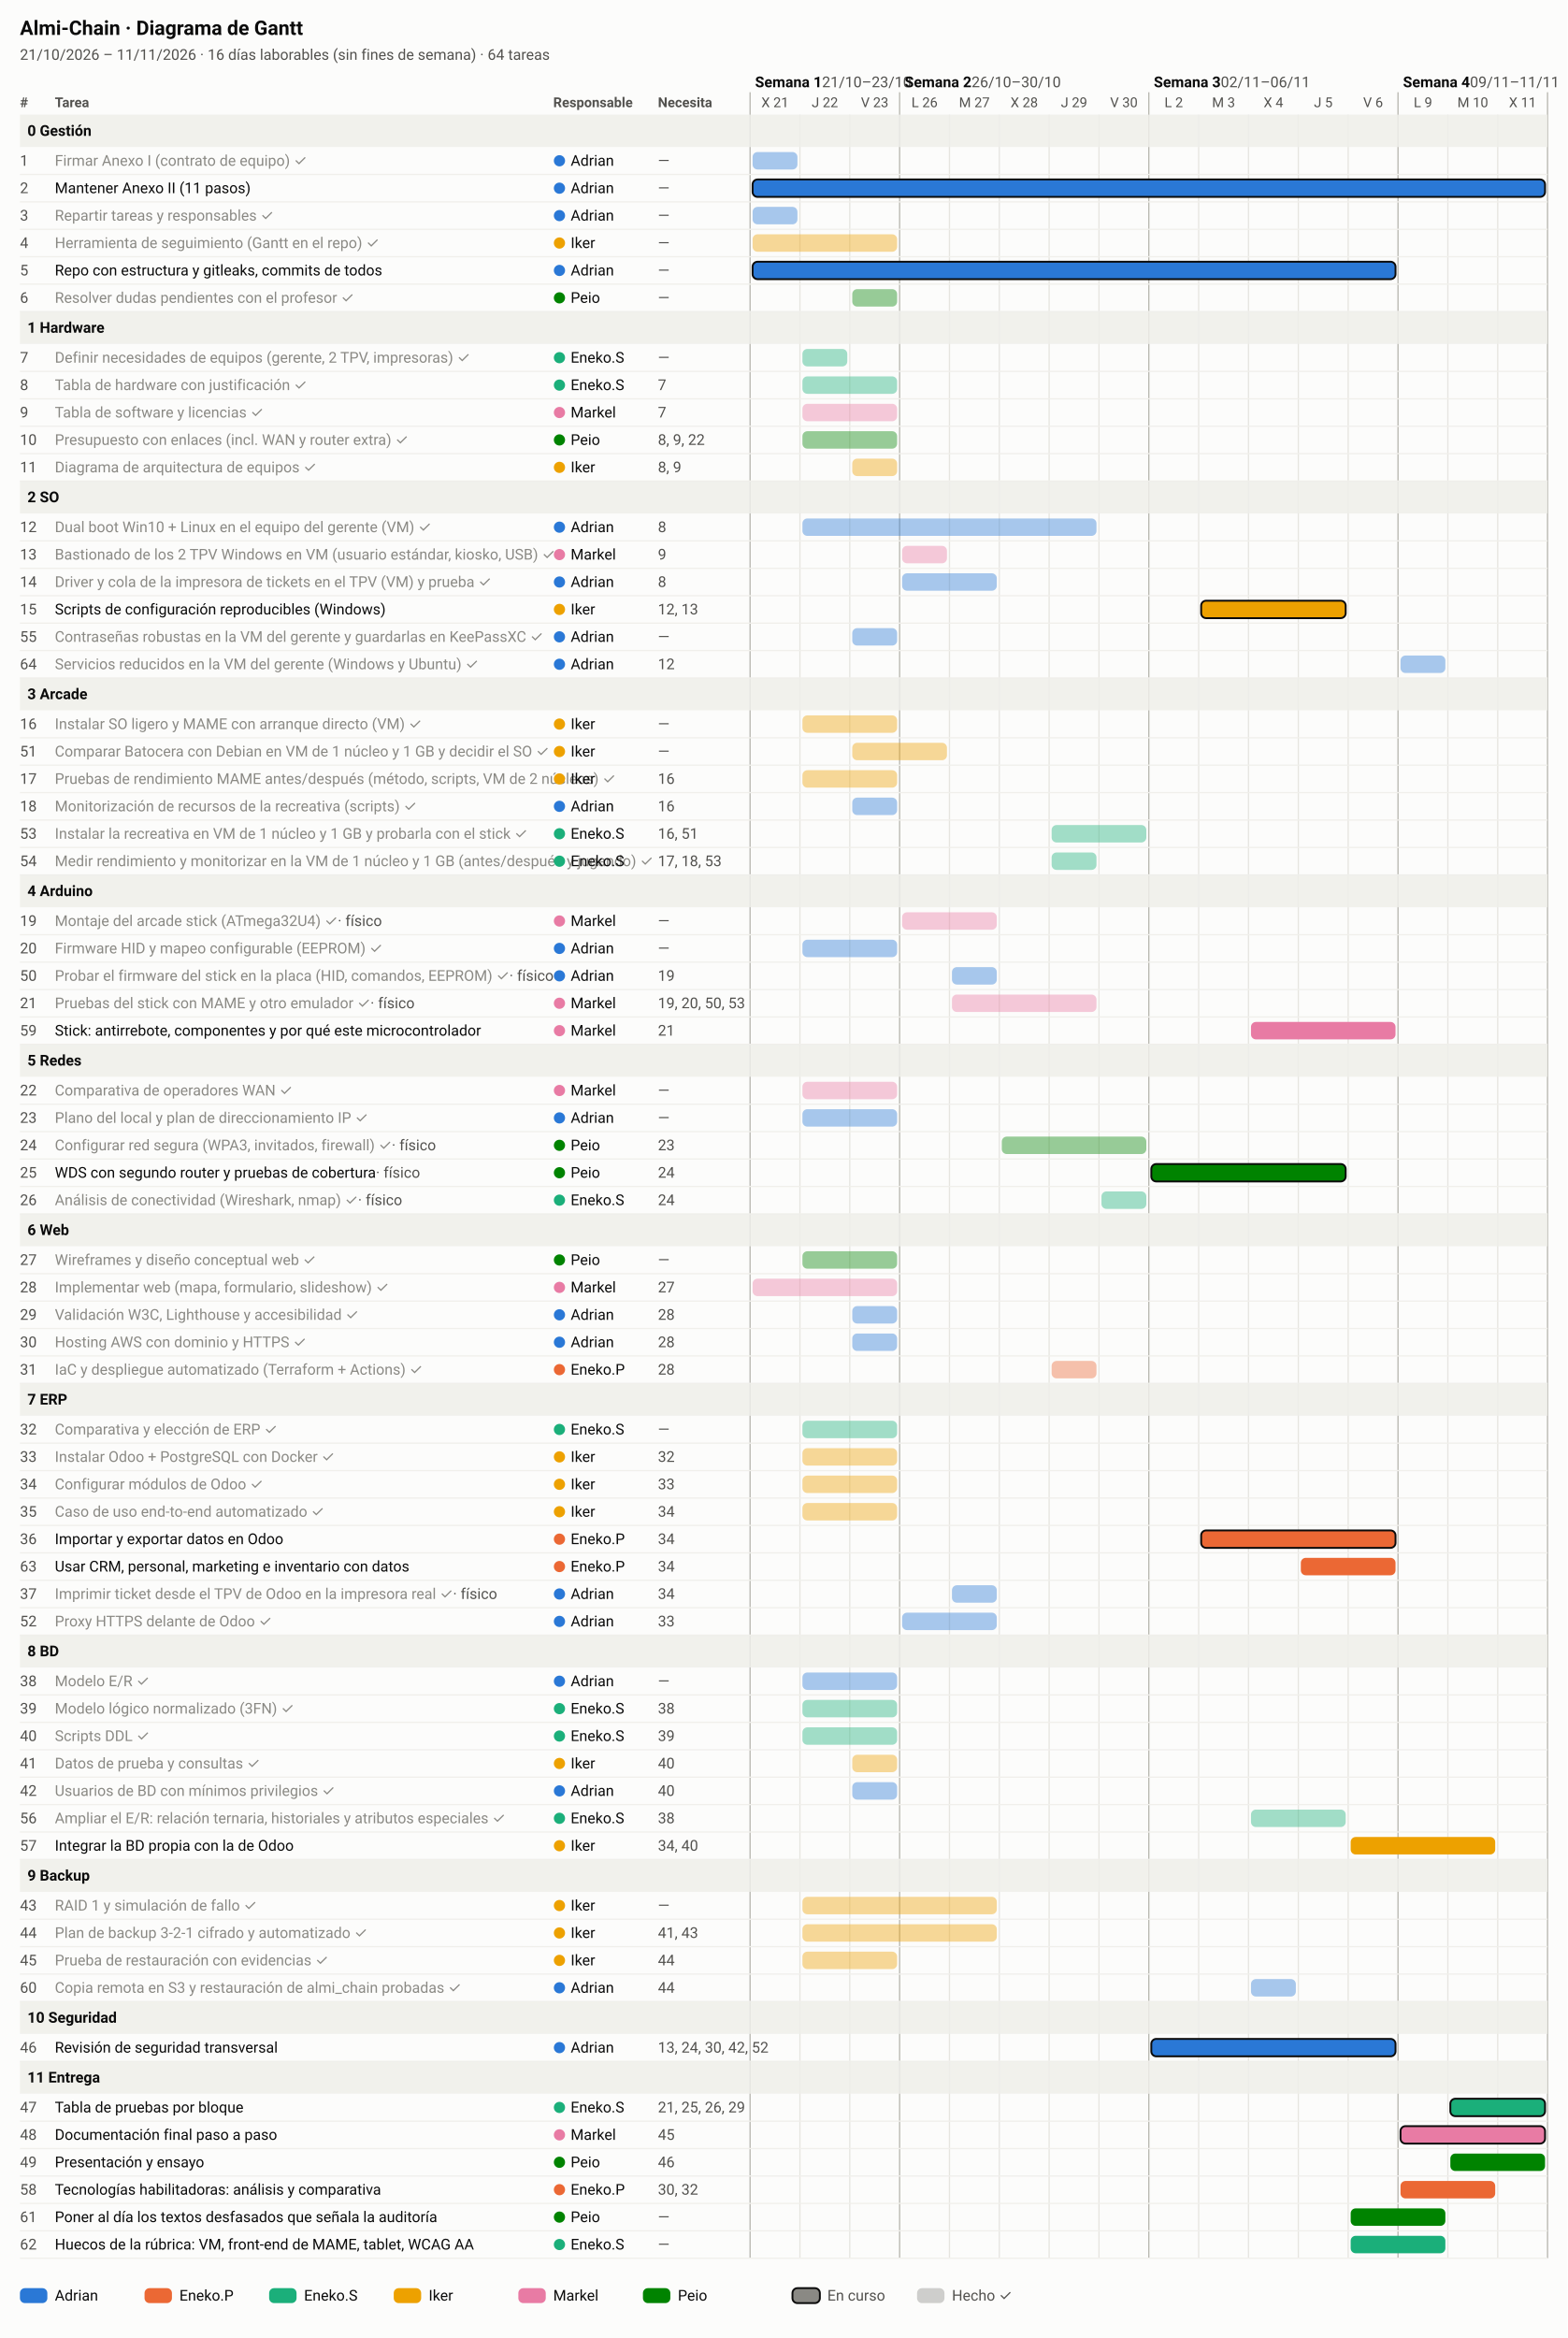
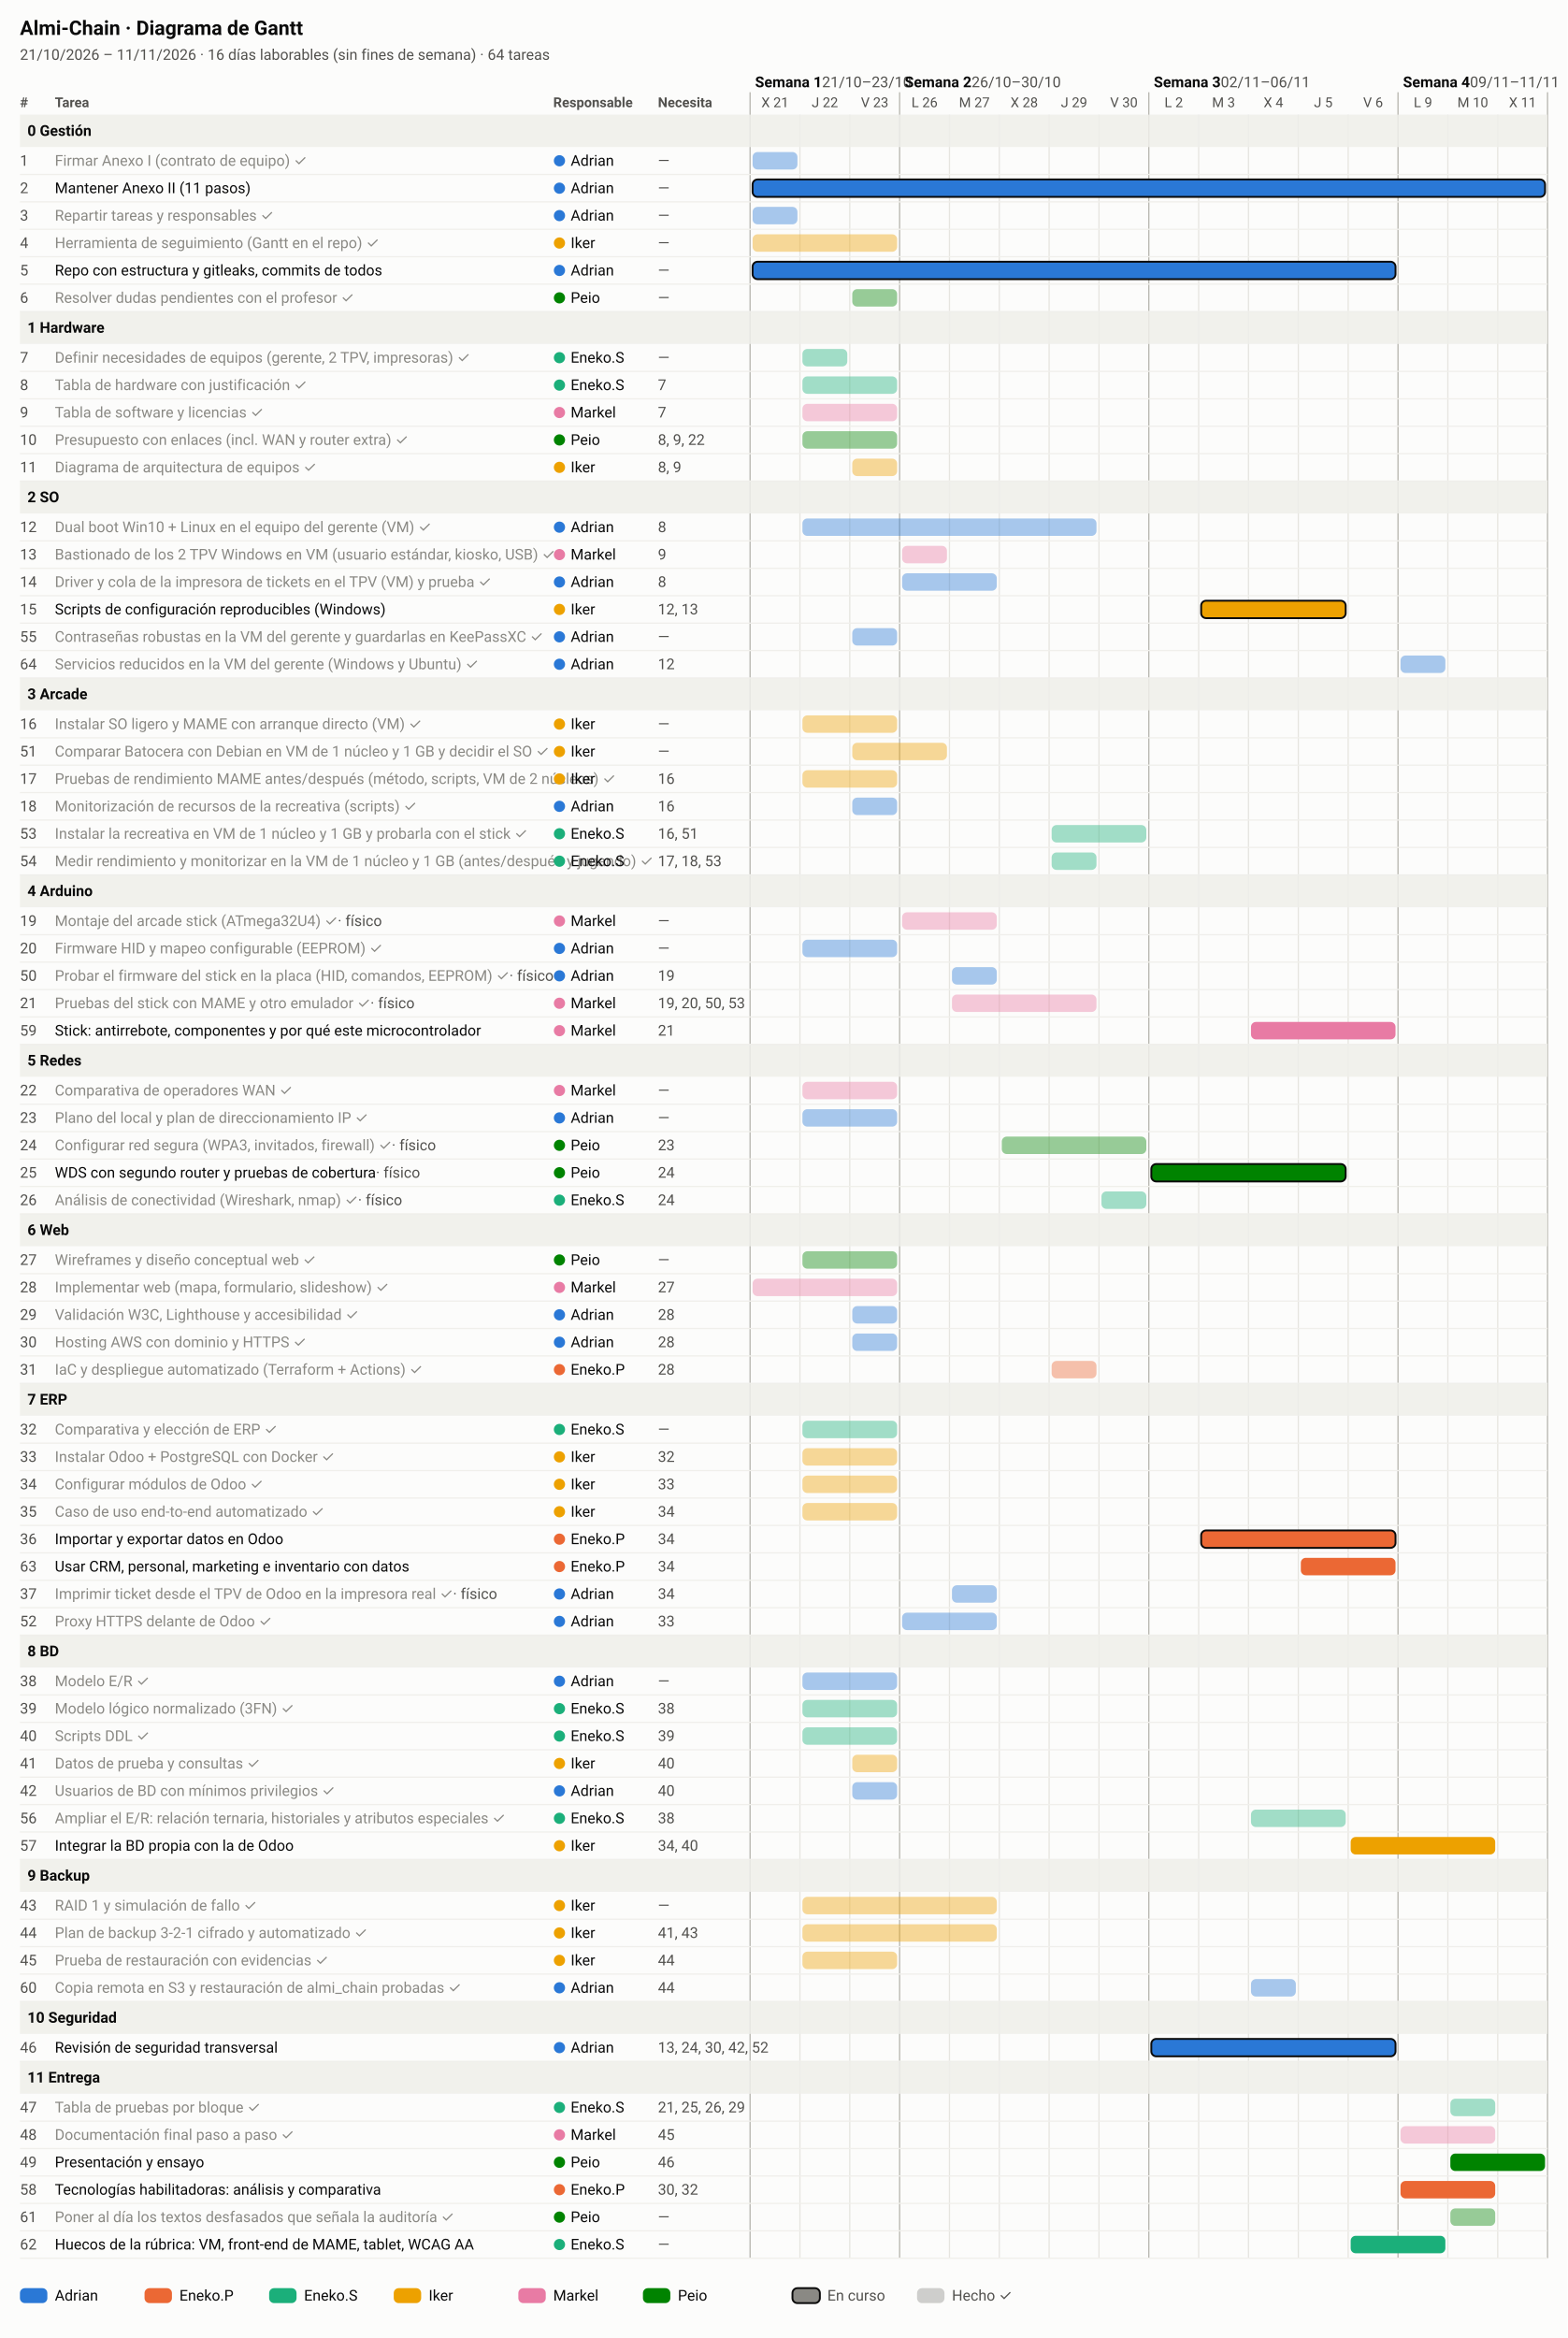
<svg xmlns="http://www.w3.org/2000/svg" width="1258" height="1876" viewBox="0 0 1258 1876" font-family="system-ui, -apple-system, Segoe UI, Roboto, sans-serif" font-size="12">
  <style>.t{fill:#0b0b0b}.s{fill:#52514e}.m{fill:#8a8984}.b{font-weight:600}</style>
  <rect width="1258" height="1876" fill="#fcfcfb" />
  <text x="16" y="28" class="t b" font-size="16">Almi-Chain · Diagrama de Gantt</text>
  <text x="16" y="48" class="s">21/10/2026 – 11/11/2026 · 16 días laborables (sin fines de semana) · 64 tareas</text>
  <text x="606" y="70" class="t b">Semana 1<tspan class="s" font-weight="400"> 21/10–23/10</tspan>
  </text>
  <text x="726" y="70" class="t b">Semana 2<tspan class="s" font-weight="400"> 26/10–30/10</tspan>
  </text>
  <text x="926" y="70" class="t b">Semana 3<tspan class="s" font-weight="400"> 02/11–06/11</tspan>
  </text>
  <text x="1126" y="70" class="t b">Semana 4<tspan class="s" font-weight="400"> 09/11–11/11</tspan>
  </text>
  <text x="622.0" y="86" text-anchor="middle" class="s" font-size="11">X 21</text>
  <text x="662.0" y="86" text-anchor="middle" class="s" font-size="11">J 22</text>
  <text x="702.0" y="86" text-anchor="middle" class="s" font-size="11">V 23</text>
  <text x="742.0" y="86" text-anchor="middle" class="s" font-size="11">L 26</text>
  <text x="782.0" y="86" text-anchor="middle" class="s" font-size="11">M 27</text>
  <text x="822.0" y="86" text-anchor="middle" class="s" font-size="11">X 28</text>
  <text x="862.0" y="86" text-anchor="middle" class="s" font-size="11">J 29</text>
  <text x="902.0" y="86" text-anchor="middle" class="s" font-size="11">V 30</text>
  <text x="942.0" y="86" text-anchor="middle" class="s" font-size="11">L 2</text>
  <text x="982.0" y="86" text-anchor="middle" class="s" font-size="11">M 3</text>
  <text x="1022.0" y="86" text-anchor="middle" class="s" font-size="11">X 4</text>
  <text x="1062.0" y="86" text-anchor="middle" class="s" font-size="11">J 5</text>
  <text x="1102.0" y="86" text-anchor="middle" class="s" font-size="11">V 6</text>
  <text x="1142.0" y="86" text-anchor="middle" class="s" font-size="11">L 9</text>
  <text x="1182.0" y="86" text-anchor="middle" class="s" font-size="11">M 10</text>
  <text x="1222.0" y="86" text-anchor="middle" class="s" font-size="11">X 11</text>
  <text x="16" y="86" class="s b" font-size="11">#</text>
  <text x="44" y="86" class="s b" font-size="11">Tarea</text>
  <text x="444" y="86" class="s b" font-size="11">Responsable</text>
  <text x="528" y="86" class="s b" font-size="11">Necesita</text>
  <line x1="602" y1="74" x2="602" y2="1812" stroke="#b8b7b0" stroke-width="1" />
  <line x1="642" y1="92" x2="642" y2="1812" stroke="#e6e5e0" stroke-width="1" />
  <line x1="682" y1="92" x2="682" y2="1812" stroke="#e6e5e0" stroke-width="1" />
  <line x1="722" y1="74" x2="722" y2="1812" stroke="#b8b7b0" stroke-width="1" />
  <line x1="762" y1="92" x2="762" y2="1812" stroke="#e6e5e0" stroke-width="1" />
  <line x1="802" y1="92" x2="802" y2="1812" stroke="#e6e5e0" stroke-width="1" />
  <line x1="842" y1="92" x2="842" y2="1812" stroke="#e6e5e0" stroke-width="1" />
  <line x1="882" y1="92" x2="882" y2="1812" stroke="#e6e5e0" stroke-width="1" />
  <line x1="922" y1="74" x2="922" y2="1812" stroke="#b8b7b0" stroke-width="1" />
  <line x1="962" y1="92" x2="962" y2="1812" stroke="#e6e5e0" stroke-width="1" />
  <line x1="1002" y1="92" x2="1002" y2="1812" stroke="#e6e5e0" stroke-width="1" />
  <line x1="1042" y1="92" x2="1042" y2="1812" stroke="#e6e5e0" stroke-width="1" />
  <line x1="1082" y1="92" x2="1082" y2="1812" stroke="#e6e5e0" stroke-width="1" />
  <line x1="1122" y1="74" x2="1122" y2="1812" stroke="#b8b7b0" stroke-width="1" />
  <line x1="1162" y1="92" x2="1162" y2="1812" stroke="#e6e5e0" stroke-width="1" />
  <line x1="1202" y1="92" x2="1202" y2="1812" stroke="#e6e5e0" stroke-width="1" />
  <line x1="1242" y1="74" x2="1242" y2="1812" stroke="#b8b7b0" stroke-width="1" />
  <rect x="16" y="92" width="1226" height="26" fill="#efeeea" fill-opacity="0.85" />
  <text x="22" y="109" class="t b">0 Gestión</text>
  <line x1="16" y1="140" x2="1242" y2="140" stroke="#f0efeb" />
  <text x="16" y="133.0" class="s">1</text>
  <text x="44" y="133.0" class="m">Firmar Anexo I (contrato de equipo) ✓</text>
  <circle cx="449" cy="129.0" r="4.5" fill="#2a78d6" />
  <text x="458" y="133.0" class="t">Adrian</text>
  <text x="528" y="133.0" class="s">—</text>
  <rect x="604" y="122" width="36" height="14" rx="4" fill="#2a78d6" fill-opacity="0.4" />
  <line x1="16" y1="162" x2="1242" y2="162" stroke="#f0efeb" />
  <text x="16" y="155.0" class="s">2</text>
  <text x="44" y="155.0" class="t">Mantener Anexo II (11 pasos)</text>
  <circle cx="449" cy="151.0" r="4.5" fill="#2a78d6" />
  <text x="458" y="155.0" class="t">Adrian</text>
  <text x="528" y="155.0" class="s">—</text>
  <rect x="604" y="144" width="636" height="14" rx="4" fill="#2a78d6" stroke="#0b0b0b" stroke-width="1.5" />
  <line x1="16" y1="184" x2="1242" y2="184" stroke="#f0efeb" />
  <text x="16" y="177.0" class="s">3</text>
  <text x="44" y="177.0" class="m">Repartir tareas y responsables ✓</text>
  <circle cx="449" cy="173.0" r="4.5" fill="#2a78d6" />
  <text x="458" y="177.0" class="t">Adrian</text>
  <text x="528" y="177.0" class="s">—</text>
  <rect x="604" y="166" width="36" height="14" rx="4" fill="#2a78d6" fill-opacity="0.4" />
  <line x1="16" y1="206" x2="1242" y2="206" stroke="#f0efeb" />
  <text x="16" y="199.0" class="s">4</text>
  <text x="44" y="199.0" class="m">Herramienta de seguimiento (Gantt en el repo) ✓</text>
  <circle cx="449" cy="195.0" r="4.5" fill="#eda100" />
  <text x="458" y="199.0" class="t">Iker</text>
  <text x="528" y="199.0" class="s">—</text>
  <rect x="604" y="188" width="116" height="14" rx="4" fill="#eda100" fill-opacity="0.4" />
  <line x1="16" y1="228" x2="1242" y2="228" stroke="#f0efeb" />
  <text x="16" y="221.0" class="s">5</text>
  <text x="44" y="221.0" class="t">Repo con estructura y gitleaks, commits de todos</text>
  <circle cx="449" cy="217.0" r="4.5" fill="#2a78d6" />
  <text x="458" y="221.0" class="t">Adrian</text>
  <text x="528" y="221.0" class="s">—</text>
  <rect x="604" y="210" width="516" height="14" rx="4" fill="#2a78d6" stroke="#0b0b0b" stroke-width="1.5" />
  <line x1="16" y1="250" x2="1242" y2="250" stroke="#f0efeb" />
  <text x="16" y="243.0" class="s">6</text>
  <text x="44" y="243.0" class="m">Resolver dudas pendientes con el profesor ✓</text>
  <circle cx="449" cy="239.0" r="4.5" fill="#008300" />
  <text x="458" y="243.0" class="t">Peio</text>
  <text x="528" y="243.0" class="s">—</text>
  <rect x="684" y="232" width="36" height="14" rx="4" fill="#008300" fill-opacity="0.4" />
  <rect x="16" y="250" width="1226" height="26" fill="#efeeea" fill-opacity="0.85" />
  <text x="22" y="267" class="t b">1 Hardware</text>
  <line x1="16" y1="298" x2="1242" y2="298" stroke="#f0efeb" />
  <text x="16" y="291.0" class="s">7</text>
  <text x="44" y="291.0" class="m">Definir necesidades de equipos (gerente, 2 TPV, impresoras) ✓</text>
  <circle cx="449" cy="287.0" r="4.5" fill="#1baf7a" />
  <text x="458" y="291.0" class="t">Eneko.S</text>
  <text x="528" y="291.0" class="s">—</text>
  <rect x="644" y="280" width="36" height="14" rx="4" fill="#1baf7a" fill-opacity="0.4" />
  <line x1="16" y1="320" x2="1242" y2="320" stroke="#f0efeb" />
  <text x="16" y="313.0" class="s">8</text>
  <text x="44" y="313.0" class="m">Tabla de hardware con justificación ✓</text>
  <circle cx="449" cy="309.0" r="4.5" fill="#1baf7a" />
  <text x="458" y="313.0" class="t">Eneko.S</text>
  <text x="528" y="313.0" class="s">7</text>
  <rect x="644" y="302" width="76" height="14" rx="4" fill="#1baf7a" fill-opacity="0.4" />
  <line x1="16" y1="342" x2="1242" y2="342" stroke="#f0efeb" />
  <text x="16" y="335.0" class="s">9</text>
  <text x="44" y="335.0" class="m">Tabla de software y licencias ✓</text>
  <circle cx="449" cy="331.0" r="4.5" fill="#e87ba4" />
  <text x="458" y="335.0" class="t">Markel</text>
  <text x="528" y="335.0" class="s">7</text>
  <rect x="644" y="324" width="76" height="14" rx="4" fill="#e87ba4" fill-opacity="0.4" />
  <line x1="16" y1="364" x2="1242" y2="364" stroke="#f0efeb" />
  <text x="16" y="357.0" class="s">10</text>
  <text x="44" y="357.0" class="m">Presupuesto con enlaces (incl. WAN y router extra) ✓</text>
  <circle cx="449" cy="353.0" r="4.5" fill="#008300" />
  <text x="458" y="357.0" class="t">Peio</text>
  <text x="528" y="357.0" class="s">8, 9, 22</text>
  <rect x="644" y="346" width="76" height="14" rx="4" fill="#008300" fill-opacity="0.4" />
  <line x1="16" y1="386" x2="1242" y2="386" stroke="#f0efeb" />
  <text x="16" y="379.0" class="s">11</text>
  <text x="44" y="379.0" class="m">Diagrama de arquitectura de equipos ✓</text>
  <circle cx="449" cy="375.0" r="4.5" fill="#eda100" />
  <text x="458" y="379.0" class="t">Iker</text>
  <text x="528" y="379.0" class="s">8, 9</text>
  <rect x="684" y="368" width="36" height="14" rx="4" fill="#eda100" fill-opacity="0.4" />
  <rect x="16" y="386" width="1226" height="26" fill="#efeeea" fill-opacity="0.85" />
  <text x="22" y="403" class="t b">2 SO</text>
  <line x1="16" y1="434" x2="1242" y2="434" stroke="#f0efeb" />
  <text x="16" y="427.0" class="s">12</text>
  <text x="44" y="427.0" class="m">Dual boot Win10 + Linux en el equipo del gerente (VM) ✓</text>
  <circle cx="449" cy="423.0" r="4.5" fill="#2a78d6" />
  <text x="458" y="427.0" class="t">Adrian</text>
  <text x="528" y="427.0" class="s">8</text>
  <rect x="644" y="416" width="236" height="14" rx="4" fill="#2a78d6" fill-opacity="0.4" />
  <line x1="16" y1="456" x2="1242" y2="456" stroke="#f0efeb" />
  <text x="16" y="449.0" class="s">13</text>
  <text x="44" y="449.0" class="m">Bastionado de los 2 TPV Windows en VM (usuario estándar, kiosko, USB) ✓</text>
  <circle cx="449" cy="445.0" r="4.5" fill="#e87ba4" />
  <text x="458" y="449.0" class="t">Markel</text>
  <text x="528" y="449.0" class="s">9</text>
  <rect x="724" y="438" width="36" height="14" rx="4" fill="#e87ba4" fill-opacity="0.4" />
  <line x1="16" y1="478" x2="1242" y2="478" stroke="#f0efeb" />
  <text x="16" y="471.0" class="s">14</text>
  <text x="44" y="471.0" class="m">Driver y cola de la impresora de tickets en el TPV (VM) y prueba ✓</text>
  <circle cx="449" cy="467.0" r="4.5" fill="#2a78d6" />
  <text x="458" y="471.0" class="t">Adrian</text>
  <text x="528" y="471.0" class="s">8</text>
  <rect x="724" y="460" width="76" height="14" rx="4" fill="#2a78d6" fill-opacity="0.4" />
  <line x1="16" y1="500" x2="1242" y2="500" stroke="#f0efeb" />
  <text x="16" y="493.0" class="s">15</text>
  <text x="44" y="493.0" class="t">Scripts de configuración reproducibles (Windows)</text>
  <circle cx="449" cy="489.0" r="4.5" fill="#eda100" />
  <text x="458" y="493.0" class="t">Iker</text>
  <text x="528" y="493.0" class="s">12, 13</text>
  <rect x="964" y="482" width="116" height="14" rx="4" fill="#eda100" stroke="#0b0b0b" stroke-width="1.5" />
  <line x1="16" y1="522" x2="1242" y2="522" stroke="#f0efeb" />
  <text x="16" y="515.0" class="s">55</text>
  <text x="44" y="515.0" class="m">Contraseñas robustas en la VM del gerente y guardarlas en KeePassXC ✓</text>
  <circle cx="449" cy="511.0" r="4.5" fill="#2a78d6" />
  <text x="458" y="515.0" class="t">Adrian</text>
  <text x="528" y="515.0" class="s">—</text>
  <rect x="684" y="504" width="36" height="14" rx="4" fill="#2a78d6" fill-opacity="0.4" />
  <line x1="16" y1="544" x2="1242" y2="544" stroke="#f0efeb" />
  <text x="16" y="537.0" class="s">64</text>
  <text x="44" y="537.0" class="m">Servicios reducidos en la VM del gerente (Windows y Ubuntu) ✓</text>
  <circle cx="449" cy="533.0" r="4.5" fill="#2a78d6" />
  <text x="458" y="537.0" class="t">Adrian</text>
  <text x="528" y="537.0" class="s">12</text>
  <rect x="1124" y="526" width="36" height="14" rx="4" fill="#2a78d6" fill-opacity="0.4" />
  <rect x="16" y="544" width="1226" height="26" fill="#efeeea" fill-opacity="0.85" />
  <text x="22" y="561" class="t b">3 Arcade</text>
  <line x1="16" y1="592" x2="1242" y2="592" stroke="#f0efeb" />
  <text x="16" y="585.0" class="s">16</text>
  <text x="44" y="585.0" class="m">Instalar SO ligero y MAME con arranque directo (VM) ✓</text>
  <circle cx="449" cy="581.0" r="4.5" fill="#eda100" />
  <text x="458" y="585.0" class="t">Iker</text>
  <text x="528" y="585.0" class="s">—</text>
  <rect x="644" y="574" width="76" height="14" rx="4" fill="#eda100" fill-opacity="0.4" />
  <line x1="16" y1="614" x2="1242" y2="614" stroke="#f0efeb" />
  <text x="16" y="607.0" class="s">51</text>
  <text x="44" y="607.0" class="m">Comparar Batocera con Debian en VM de 1 núcleo y 1 GB y decidir el SO ✓</text>
  <circle cx="449" cy="603.0" r="4.5" fill="#eda100" />
  <text x="458" y="607.0" class="t">Iker</text>
  <text x="528" y="607.0" class="s">—</text>
  <rect x="684" y="596" width="76" height="14" rx="4" fill="#eda100" fill-opacity="0.4" />
  <line x1="16" y1="636" x2="1242" y2="636" stroke="#f0efeb" />
  <text x="16" y="629.0" class="s">17</text>
  <text x="44" y="629.0" class="m">Pruebas de rendimiento MAME antes/después (método, scripts, VM de 2 núcleos) ✓</text>
  <circle cx="449" cy="625.0" r="4.5" fill="#eda100" />
  <text x="458" y="629.0" class="t">Iker</text>
  <text x="528" y="629.0" class="s">16</text>
  <rect x="644" y="618" width="76" height="14" rx="4" fill="#eda100" fill-opacity="0.4" />
  <line x1="16" y1="658" x2="1242" y2="658" stroke="#f0efeb" />
  <text x="16" y="651.0" class="s">18</text>
  <text x="44" y="651.0" class="m">Monitorización de recursos de la recreativa (scripts) ✓</text>
  <circle cx="449" cy="647.0" r="4.5" fill="#2a78d6" />
  <text x="458" y="651.0" class="t">Adrian</text>
  <text x="528" y="651.0" class="s">16</text>
  <rect x="684" y="640" width="36" height="14" rx="4" fill="#2a78d6" fill-opacity="0.4" />
  <line x1="16" y1="680" x2="1242" y2="680" stroke="#f0efeb" />
  <text x="16" y="673.0" class="s">53</text>
  <text x="44" y="673.0" class="m">Instalar la recreativa en VM de 1 núcleo y 1 GB y probarla con el stick ✓</text>
  <circle cx="449" cy="669.0" r="4.5" fill="#1baf7a" />
  <text x="458" y="673.0" class="t">Eneko.S</text>
  <text x="528" y="673.0" class="s">16, 51</text>
  <rect x="844" y="662" width="76" height="14" rx="4" fill="#1baf7a" fill-opacity="0.4" />
  <line x1="16" y1="702" x2="1242" y2="702" stroke="#f0efeb" />
  <text x="16" y="695.0" class="s">54</text>
  <text x="44" y="695.0" class="m">Medir rendimiento y monitorizar en la VM de 1 núcleo y 1 GB (antes/después y jugando) ✓</text>
  <circle cx="449" cy="691.0" r="4.5" fill="#1baf7a" />
  <text x="458" y="695.0" class="t">Eneko.S</text>
  <text x="528" y="695.0" class="s">17, 18, 53</text>
  <rect x="844" y="684" width="36" height="14" rx="4" fill="#1baf7a" fill-opacity="0.4" />
  <rect x="16" y="702" width="1226" height="26" fill="#efeeea" fill-opacity="0.85" />
  <text x="22" y="719" class="t b">4 Arduino</text>
  <line x1="16" y1="750" x2="1242" y2="750" stroke="#f0efeb" />
  <text x="16" y="743.0" class="s">19</text>
  <text x="44" y="743.0" class="m">Montaje del arcade stick (ATmega32U4) ✓<tspan class="s"> · físico</tspan>
  </text>
  <circle cx="449" cy="739.0" r="4.5" fill="#e87ba4" />
  <text x="458" y="743.0" class="t">Markel</text>
  <text x="528" y="743.0" class="s">—</text>
  <rect x="724" y="732" width="76" height="14" rx="4" fill="#e87ba4" fill-opacity="0.4" />
  <line x1="16" y1="772" x2="1242" y2="772" stroke="#f0efeb" />
  <text x="16" y="765.0" class="s">20</text>
  <text x="44" y="765.0" class="m">Firmware HID y mapeo configurable (EEPROM) ✓</text>
  <circle cx="449" cy="761.0" r="4.5" fill="#2a78d6" />
  <text x="458" y="765.0" class="t">Adrian</text>
  <text x="528" y="765.0" class="s">—</text>
  <rect x="644" y="754" width="76" height="14" rx="4" fill="#2a78d6" fill-opacity="0.4" />
  <line x1="16" y1="794" x2="1242" y2="794" stroke="#f0efeb" />
  <text x="16" y="787.0" class="s">50</text>
  <text x="44" y="787.0" class="m">Probar el firmware del stick en la placa (HID, comandos, EEPROM) ✓<tspan class="s"> · físico</tspan>
  </text>
  <circle cx="449" cy="783.0" r="4.5" fill="#2a78d6" />
  <text x="458" y="787.0" class="t">Adrian</text>
  <text x="528" y="787.0" class="s">19</text>
  <rect x="764" y="776" width="36" height="14" rx="4" fill="#2a78d6" fill-opacity="0.4" />
  <line x1="16" y1="816" x2="1242" y2="816" stroke="#f0efeb" />
  <text x="16" y="809.0" class="s">21</text>
  <text x="44" y="809.0" class="m">Pruebas del stick con MAME y otro emulador ✓<tspan class="s"> · físico</tspan>
  </text>
  <circle cx="449" cy="805.0" r="4.5" fill="#e87ba4" />
  <text x="458" y="809.0" class="t">Markel</text>
  <text x="528" y="809.0" class="s">19, 20, 50, 53</text>
  <rect x="764" y="798" width="116" height="14" rx="4" fill="#e87ba4" fill-opacity="0.4" />
  <line x1="16" y1="838" x2="1242" y2="838" stroke="#f0efeb" />
  <text x="16" y="831.0" class="s">59</text>
  <text x="44" y="831.0" class="t">Stick: antirrebote, componentes y por qué este microcontrolador</text>
  <circle cx="449" cy="827.0" r="4.5" fill="#e87ba4" />
  <text x="458" y="831.0" class="t">Markel</text>
  <text x="528" y="831.0" class="s">21</text>
  <rect x="1004" y="820" width="116" height="14" rx="4" fill="#e87ba4" />
  <rect x="16" y="838" width="1226" height="26" fill="#efeeea" fill-opacity="0.85" />
  <text x="22" y="855" class="t b">5 Redes</text>
  <line x1="16" y1="886" x2="1242" y2="886" stroke="#f0efeb" />
  <text x="16" y="879.0" class="s">22</text>
  <text x="44" y="879.0" class="m">Comparativa de operadores WAN ✓</text>
  <circle cx="449" cy="875.0" r="4.5" fill="#e87ba4" />
  <text x="458" y="879.0" class="t">Markel</text>
  <text x="528" y="879.0" class="s">—</text>
  <rect x="644" y="868" width="76" height="14" rx="4" fill="#e87ba4" fill-opacity="0.4" />
  <line x1="16" y1="908" x2="1242" y2="908" stroke="#f0efeb" />
  <text x="16" y="901.0" class="s">23</text>
  <text x="44" y="901.0" class="m">Plano del local y plan de direccionamiento IP ✓</text>
  <circle cx="449" cy="897.0" r="4.5" fill="#2a78d6" />
  <text x="458" y="901.0" class="t">Adrian</text>
  <text x="528" y="901.0" class="s">—</text>
  <rect x="644" y="890" width="76" height="14" rx="4" fill="#2a78d6" fill-opacity="0.4" />
  <line x1="16" y1="930" x2="1242" y2="930" stroke="#f0efeb" />
  <text x="16" y="923.0" class="s">24</text>
  <text x="44" y="923.0" class="m">Configurar red segura (WPA3, invitados, firewall) ✓<tspan class="s"> · físico</tspan>
  </text>
  <circle cx="449" cy="919.0" r="4.5" fill="#008300" />
  <text x="458" y="923.0" class="t">Peio</text>
  <text x="528" y="923.0" class="s">23</text>
  <rect x="804" y="912" width="116" height="14" rx="4" fill="#008300" fill-opacity="0.4" />
  <line x1="16" y1="952" x2="1242" y2="952" stroke="#f0efeb" />
  <text x="16" y="945.0" class="s">25</text>
  <text x="44" y="945.0" class="t">WDS con segundo router y pruebas de cobertura<tspan class="s"> · físico</tspan>
  </text>
  <circle cx="449" cy="941.0" r="4.5" fill="#008300" />
  <text x="458" y="945.0" class="t">Peio</text>
  <text x="528" y="945.0" class="s">24</text>
  <rect x="924" y="934" width="156" height="14" rx="4" fill="#008300" stroke="#0b0b0b" stroke-width="1.5" />
  <line x1="16" y1="974" x2="1242" y2="974" stroke="#f0efeb" />
  <text x="16" y="967.0" class="s">26</text>
  <text x="44" y="967.0" class="m">Análisis de conectividad (Wireshark, nmap) ✓<tspan class="s"> · físico</tspan>
  </text>
  <circle cx="449" cy="963.0" r="4.5" fill="#1baf7a" />
  <text x="458" y="967.0" class="t">Eneko.S</text>
  <text x="528" y="967.0" class="s">24</text>
  <rect x="884" y="956" width="36" height="14" rx="4" fill="#1baf7a" fill-opacity="0.4" />
  <rect x="16" y="974" width="1226" height="26" fill="#efeeea" fill-opacity="0.85" />
  <text x="22" y="991" class="t b">6 Web</text>
  <line x1="16" y1="1022" x2="1242" y2="1022" stroke="#f0efeb" />
  <text x="16" y="1015.0" class="s">27</text>
  <text x="44" y="1015.0" class="m">Wireframes y diseño conceptual web ✓</text>
  <circle cx="449" cy="1011.0" r="4.5" fill="#008300" />
  <text x="458" y="1015.0" class="t">Peio</text>
  <text x="528" y="1015.0" class="s">—</text>
  <rect x="644" y="1004" width="76" height="14" rx="4" fill="#008300" fill-opacity="0.4" />
  <line x1="16" y1="1044" x2="1242" y2="1044" stroke="#f0efeb" />
  <text x="16" y="1037.0" class="s">28</text>
  <text x="44" y="1037.0" class="m">Implementar web (mapa, formulario, slideshow) ✓</text>
  <circle cx="449" cy="1033.0" r="4.5" fill="#e87ba4" />
  <text x="458" y="1037.0" class="t">Markel</text>
  <text x="528" y="1037.0" class="s">27</text>
  <rect x="604" y="1026" width="116" height="14" rx="4" fill="#e87ba4" fill-opacity="0.4" />
  <line x1="16" y1="1066" x2="1242" y2="1066" stroke="#f0efeb" />
  <text x="16" y="1059.0" class="s">29</text>
  <text x="44" y="1059.0" class="m">Validación W3C, Lighthouse y accesibilidad ✓</text>
  <circle cx="449" cy="1055.0" r="4.5" fill="#2a78d6" />
  <text x="458" y="1059.0" class="t">Adrian</text>
  <text x="528" y="1059.0" class="s">28</text>
  <rect x="684" y="1048" width="36" height="14" rx="4" fill="#2a78d6" fill-opacity="0.4" />
  <line x1="16" y1="1088" x2="1242" y2="1088" stroke="#f0efeb" />
  <text x="16" y="1081.0" class="s">30</text>
  <text x="44" y="1081.0" class="m">Hosting AWS con dominio y HTTPS ✓</text>
  <circle cx="449" cy="1077.0" r="4.5" fill="#2a78d6" />
  <text x="458" y="1081.0" class="t">Adrian</text>
  <text x="528" y="1081.0" class="s">28</text>
  <rect x="684" y="1070" width="36" height="14" rx="4" fill="#2a78d6" fill-opacity="0.4" />
  <line x1="16" y1="1110" x2="1242" y2="1110" stroke="#f0efeb" />
  <text x="16" y="1103.0" class="s">31</text>
  <text x="44" y="1103.0" class="m">IaC y despliegue automatizado (Terraform + Actions) ✓</text>
  <circle cx="449" cy="1099.0" r="4.5" fill="#eb6834" />
  <text x="458" y="1103.0" class="t">Eneko.P</text>
  <text x="528" y="1103.0" class="s">28</text>
  <rect x="844" y="1092" width="36" height="14" rx="4" fill="#eb6834" fill-opacity="0.4" />
  <rect x="16" y="1110" width="1226" height="26" fill="#efeeea" fill-opacity="0.85" />
  <text x="22" y="1127" class="t b">7 ERP</text>
  <line x1="16" y1="1158" x2="1242" y2="1158" stroke="#f0efeb" />
  <text x="16" y="1151.0" class="s">32</text>
  <text x="44" y="1151.0" class="m">Comparativa y elección de ERP ✓</text>
  <circle cx="449" cy="1147.0" r="4.5" fill="#1baf7a" />
  <text x="458" y="1151.0" class="t">Eneko.S</text>
  <text x="528" y="1151.0" class="s">—</text>
  <rect x="644" y="1140" width="76" height="14" rx="4" fill="#1baf7a" fill-opacity="0.4" />
  <line x1="16" y1="1180" x2="1242" y2="1180" stroke="#f0efeb" />
  <text x="16" y="1173.0" class="s">33</text>
  <text x="44" y="1173.0" class="m">Instalar Odoo + PostgreSQL con Docker ✓</text>
  <circle cx="449" cy="1169.0" r="4.5" fill="#eda100" />
  <text x="458" y="1173.0" class="t">Iker</text>
  <text x="528" y="1173.0" class="s">32</text>
  <rect x="644" y="1162" width="76" height="14" rx="4" fill="#eda100" fill-opacity="0.4" />
  <line x1="16" y1="1202" x2="1242" y2="1202" stroke="#f0efeb" />
  <text x="16" y="1195.0" class="s">34</text>
  <text x="44" y="1195.0" class="m">Configurar módulos de Odoo ✓</text>
  <circle cx="449" cy="1191.0" r="4.5" fill="#eda100" />
  <text x="458" y="1195.0" class="t">Iker</text>
  <text x="528" y="1195.0" class="s">33</text>
  <rect x="644" y="1184" width="76" height="14" rx="4" fill="#eda100" fill-opacity="0.4" />
  <line x1="16" y1="1224" x2="1242" y2="1224" stroke="#f0efeb" />
  <text x="16" y="1217.0" class="s">35</text>
  <text x="44" y="1217.0" class="m">Caso de uso end-to-end automatizado ✓</text>
  <circle cx="449" cy="1213.0" r="4.5" fill="#eda100" />
  <text x="458" y="1217.0" class="t">Iker</text>
  <text x="528" y="1217.0" class="s">34</text>
  <rect x="644" y="1206" width="76" height="14" rx="4" fill="#eda100" fill-opacity="0.4" />
  <line x1="16" y1="1246" x2="1242" y2="1246" stroke="#f0efeb" />
  <text x="16" y="1239.0" class="s">36</text>
  <text x="44" y="1239.0" class="t">Importar y exportar datos en Odoo</text>
  <circle cx="449" cy="1235.0" r="4.5" fill="#eb6834" />
  <text x="458" y="1239.0" class="t">Eneko.P</text>
  <text x="528" y="1239.0" class="s">34</text>
  <rect x="964" y="1228" width="156" height="14" rx="4" fill="#eb6834" stroke="#0b0b0b" stroke-width="1.5" />
  <line x1="16" y1="1268" x2="1242" y2="1268" stroke="#f0efeb" />
  <text x="16" y="1261.0" class="s">63</text>
  <text x="44" y="1261.0" class="t">Usar CRM, personal, marketing e inventario con datos</text>
  <circle cx="449" cy="1257.0" r="4.5" fill="#eb6834" />
  <text x="458" y="1261.0" class="t">Eneko.P</text>
  <text x="528" y="1261.0" class="s">34</text>
  <rect x="1044" y="1250" width="76" height="14" rx="4" fill="#eb6834" />
  <line x1="16" y1="1290" x2="1242" y2="1290" stroke="#f0efeb" />
  <text x="16" y="1283.0" class="s">37</text>
  <text x="44" y="1283.0" class="m">Imprimir ticket desde el TPV de Odoo en la impresora real ✓<tspan class="s"> · físico</tspan>
  </text>
  <circle cx="449" cy="1279.0" r="4.5" fill="#2a78d6" />
  <text x="458" y="1283.0" class="t">Adrian</text>
  <text x="528" y="1283.0" class="s">34</text>
  <rect x="764" y="1272" width="36" height="14" rx="4" fill="#2a78d6" fill-opacity="0.4" />
  <line x1="16" y1="1312" x2="1242" y2="1312" stroke="#f0efeb" />
  <text x="16" y="1305.0" class="s">52</text>
  <text x="44" y="1305.0" class="m">Proxy HTTPS delante de Odoo ✓</text>
  <circle cx="449" cy="1301.0" r="4.5" fill="#2a78d6" />
  <text x="458" y="1305.0" class="t">Adrian</text>
  <text x="528" y="1305.0" class="s">33</text>
  <rect x="724" y="1294" width="76" height="14" rx="4" fill="#2a78d6" fill-opacity="0.4" />
  <rect x="16" y="1312" width="1226" height="26" fill="#efeeea" fill-opacity="0.85" />
  <text x="22" y="1329" class="t b">8 BD</text>
  <line x1="16" y1="1360" x2="1242" y2="1360" stroke="#f0efeb" />
  <text x="16" y="1353.0" class="s">38</text>
  <text x="44" y="1353.0" class="m">Modelo E/R ✓</text>
  <circle cx="449" cy="1349.0" r="4.5" fill="#2a78d6" />
  <text x="458" y="1353.0" class="t">Adrian</text>
  <text x="528" y="1353.0" class="s">—</text>
  <rect x="644" y="1342" width="76" height="14" rx="4" fill="#2a78d6" fill-opacity="0.4" />
  <line x1="16" y1="1382" x2="1242" y2="1382" stroke="#f0efeb" />
  <text x="16" y="1375.0" class="s">39</text>
  <text x="44" y="1375.0" class="m">Modelo lógico normalizado (3FN) ✓</text>
  <circle cx="449" cy="1371.0" r="4.5" fill="#1baf7a" />
  <text x="458" y="1375.0" class="t">Eneko.S</text>
  <text x="528" y="1375.0" class="s">38</text>
  <rect x="644" y="1364" width="76" height="14" rx="4" fill="#1baf7a" fill-opacity="0.4" />
  <line x1="16" y1="1404" x2="1242" y2="1404" stroke="#f0efeb" />
  <text x="16" y="1397.0" class="s">40</text>
  <text x="44" y="1397.0" class="m">Scripts DDL ✓</text>
  <circle cx="449" cy="1393.0" r="4.5" fill="#1baf7a" />
  <text x="458" y="1397.0" class="t">Eneko.S</text>
  <text x="528" y="1397.0" class="s">39</text>
  <rect x="644" y="1386" width="76" height="14" rx="4" fill="#1baf7a" fill-opacity="0.4" />
  <line x1="16" y1="1426" x2="1242" y2="1426" stroke="#f0efeb" />
  <text x="16" y="1419.0" class="s">41</text>
  <text x="44" y="1419.0" class="m">Datos de prueba y consultas ✓</text>
  <circle cx="449" cy="1415.0" r="4.5" fill="#eda100" />
  <text x="458" y="1419.0" class="t">Iker</text>
  <text x="528" y="1419.0" class="s">40</text>
  <rect x="684" y="1408" width="36" height="14" rx="4" fill="#eda100" fill-opacity="0.4" />
  <line x1="16" y1="1448" x2="1242" y2="1448" stroke="#f0efeb" />
  <text x="16" y="1441.0" class="s">42</text>
  <text x="44" y="1441.0" class="m">Usuarios de BD con mínimos privilegios ✓</text>
  <circle cx="449" cy="1437.0" r="4.5" fill="#2a78d6" />
  <text x="458" y="1441.0" class="t">Adrian</text>
  <text x="528" y="1441.0" class="s">40</text>
  <rect x="684" y="1430" width="36" height="14" rx="4" fill="#2a78d6" fill-opacity="0.4" />
  <line x1="16" y1="1470" x2="1242" y2="1470" stroke="#f0efeb" />
  <text x="16" y="1463.0" class="s">56</text>
  <text x="44" y="1463.0" class="m">Ampliar el E/R: relación ternaria, historiales y atributos especiales ✓</text>
  <circle cx="449" cy="1459.0" r="4.5" fill="#1baf7a" />
  <text x="458" y="1463.0" class="t">Eneko.S</text>
  <text x="528" y="1463.0" class="s">38</text>
  <rect x="1004" y="1452" width="76" height="14" rx="4" fill="#1baf7a" fill-opacity="0.4" />
  <line x1="16" y1="1492" x2="1242" y2="1492" stroke="#f0efeb" />
  <text x="16" y="1485.0" class="s">57</text>
  <text x="44" y="1485.0" class="t">Integrar la BD propia con la de Odoo</text>
  <circle cx="449" cy="1481.0" r="4.5" fill="#eda100" />
  <text x="458" y="1485.0" class="t">Iker</text>
  <text x="528" y="1485.0" class="s">34, 40</text>
  <rect x="1084" y="1474" width="116" height="14" rx="4" fill="#eda100" />
  <rect x="16" y="1492" width="1226" height="26" fill="#efeeea" fill-opacity="0.85" />
  <text x="22" y="1509" class="t b">9 Backup</text>
  <line x1="16" y1="1540" x2="1242" y2="1540" stroke="#f0efeb" />
  <text x="16" y="1533.0" class="s">43</text>
  <text x="44" y="1533.0" class="m">RAID 1 y simulación de fallo ✓</text>
  <circle cx="449" cy="1529.0" r="4.5" fill="#eda100" />
  <text x="458" y="1533.0" class="t">Iker</text>
  <text x="528" y="1533.0" class="s">—</text>
  <rect x="644" y="1522" width="156" height="14" rx="4" fill="#eda100" fill-opacity="0.4" />
  <line x1="16" y1="1562" x2="1242" y2="1562" stroke="#f0efeb" />
  <text x="16" y="1555.0" class="s">44</text>
  <text x="44" y="1555.0" class="m">Plan de backup 3-2-1 cifrado y automatizado ✓</text>
  <circle cx="449" cy="1551.0" r="4.5" fill="#eda100" />
  <text x="458" y="1555.0" class="t">Iker</text>
  <text x="528" y="1555.0" class="s">41, 43</text>
  <rect x="644" y="1544" width="156" height="14" rx="4" fill="#eda100" fill-opacity="0.4" />
  <line x1="16" y1="1584" x2="1242" y2="1584" stroke="#f0efeb" />
  <text x="16" y="1577.0" class="s">45</text>
  <text x="44" y="1577.0" class="m">Prueba de restauración con evidencias ✓</text>
  <circle cx="449" cy="1573.0" r="4.5" fill="#eda100" />
  <text x="458" y="1577.0" class="t">Iker</text>
  <text x="528" y="1577.0" class="s">44</text>
  <rect x="644" y="1566" width="76" height="14" rx="4" fill="#eda100" fill-opacity="0.4" />
  <line x1="16" y1="1606" x2="1242" y2="1606" stroke="#f0efeb" />
  <text x="16" y="1599.0" class="s">60</text>
  <text x="44" y="1599.0" class="m">Copia remota en S3 y restauración de almi_chain probadas ✓</text>
  <circle cx="449" cy="1595.0" r="4.5" fill="#2a78d6" />
  <text x="458" y="1599.0" class="t">Adrian</text>
  <text x="528" y="1599.0" class="s">44</text>
  <rect x="1004" y="1588" width="36" height="14" rx="4" fill="#2a78d6" fill-opacity="0.4" />
  <rect x="16" y="1606" width="1226" height="26" fill="#efeeea" fill-opacity="0.85" />
  <text x="22" y="1623" class="t b">10 Seguridad</text>
  <line x1="16" y1="1654" x2="1242" y2="1654" stroke="#f0efeb" />
  <text x="16" y="1647.0" class="s">46</text>
  <text x="44" y="1647.0" class="t">Revisión de seguridad transversal</text>
  <circle cx="449" cy="1643.0" r="4.5" fill="#2a78d6" />
  <text x="458" y="1647.0" class="t">Adrian</text>
  <text x="528" y="1647.0" class="s">13, 24, 30, 42, 52</text>
  <rect x="924" y="1636" width="196" height="14" rx="4" fill="#2a78d6" stroke="#0b0b0b" stroke-width="1.5" />
  <rect x="16" y="1654" width="1226" height="26" fill="#efeeea" fill-opacity="0.85" />
  <text x="22" y="1671" class="t b">11 Entrega</text>
  <line x1="16" y1="1702" x2="1242" y2="1702" stroke="#f0efeb" />
  <text x="16" y="1695.0" class="s">47</text>
-   <text x="44" y="1695.0" class="t">Tabla de pruebas por bloque</text>
+   <text x="44" y="1695.0" class="m">Tabla de pruebas por bloque ✓</text>
  <circle cx="449" cy="1691.0" r="4.5" fill="#1baf7a" />
  <text x="458" y="1695.0" class="t">Eneko.S</text>
  <text x="528" y="1695.0" class="s">21, 25, 26, 29</text>
-   <rect x="1164" y="1684" width="76" height="14" rx="4" fill="#1baf7a" stroke="#0b0b0b" stroke-width="1.5" />
+   <rect x="1164" y="1684" width="36" height="14" rx="4" fill="#1baf7a" fill-opacity="0.4" />
  <line x1="16" y1="1724" x2="1242" y2="1724" stroke="#f0efeb" />
  <text x="16" y="1717.0" class="s">48</text>
-   <text x="44" y="1717.0" class="t">Documentación final paso a paso</text>
+   <text x="44" y="1717.0" class="m">Documentación final paso a paso ✓</text>
  <circle cx="449" cy="1713.0" r="4.5" fill="#e87ba4" />
  <text x="458" y="1717.0" class="t">Markel</text>
  <text x="528" y="1717.0" class="s">45</text>
-   <rect x="1124" y="1706" width="116" height="14" rx="4" fill="#e87ba4" stroke="#0b0b0b" stroke-width="1.5" />
+   <rect x="1124" y="1706" width="76" height="14" rx="4" fill="#e87ba4" fill-opacity="0.4" />
  <line x1="16" y1="1746" x2="1242" y2="1746" stroke="#f0efeb" />
  <text x="16" y="1739.0" class="s">49</text>
  <text x="44" y="1739.0" class="t">Presentación y ensayo</text>
  <circle cx="449" cy="1735.0" r="4.5" fill="#008300" />
  <text x="458" y="1739.0" class="t">Peio</text>
  <text x="528" y="1739.0" class="s">46</text>
  <rect x="1164" y="1728" width="76" height="14" rx="4" fill="#008300" />
  <line x1="16" y1="1768" x2="1242" y2="1768" stroke="#f0efeb" />
  <text x="16" y="1761.0" class="s">58</text>
  <text x="44" y="1761.0" class="t">Tecnologías habilitadoras: análisis y comparativa</text>
  <circle cx="449" cy="1757.0" r="4.5" fill="#eb6834" />
  <text x="458" y="1761.0" class="t">Eneko.P</text>
  <text x="528" y="1761.0" class="s">30, 32</text>
  <rect x="1124" y="1750" width="76" height="14" rx="4" fill="#eb6834" />
  <line x1="16" y1="1790" x2="1242" y2="1790" stroke="#f0efeb" />
  <text x="16" y="1783.0" class="s">61</text>
-   <text x="44" y="1783.0" class="t">Poner al día los textos desfasados que señala la auditoría</text>
+   <text x="44" y="1783.0" class="m">Poner al día los textos desfasados que señala la auditoría ✓</text>
  <circle cx="449" cy="1779.0" r="4.5" fill="#008300" />
  <text x="458" y="1783.0" class="t">Peio</text>
  <text x="528" y="1783.0" class="s">—</text>
-   <rect x="1084" y="1772" width="76" height="14" rx="4" fill="#008300" />
+   <rect x="1164" y="1772" width="36" height="14" rx="4" fill="#008300" fill-opacity="0.4" />
  <line x1="16" y1="1812" x2="1242" y2="1812" stroke="#f0efeb" />
  <text x="16" y="1805.0" class="s">62</text>
  <text x="44" y="1805.0" class="t">Huecos de la rúbrica: VM, front-end de MAME, tablet, WCAG AA</text>
  <circle cx="449" cy="1801.0" r="4.5" fill="#1baf7a" />
  <text x="458" y="1805.0" class="t">Eneko.S</text>
  <text x="528" y="1805.0" class="s">—</text>
  <rect x="1084" y="1794" width="76" height="14" rx="4" fill="#1baf7a" />
  <rect x="16" y="1836" width="22" height="12" rx="4" fill="#2a78d6" />
  <text x="44" y="1846" class="t">Adrian</text>
  <rect x="116" y="1836" width="22" height="12" rx="4" fill="#eb6834" />
  <text x="144" y="1846" class="t">Eneko.P</text>
  <rect x="216" y="1836" width="22" height="12" rx="4" fill="#1baf7a" />
  <text x="244" y="1846" class="t">Eneko.S</text>
  <rect x="316" y="1836" width="22" height="12" rx="4" fill="#eda100" />
  <text x="344" y="1846" class="t">Iker</text>
  <rect x="416" y="1836" width="22" height="12" rx="4" fill="#e87ba4" />
  <text x="444" y="1846" class="t">Markel</text>
  <rect x="516" y="1836" width="22" height="12" rx="4" fill="#008300" />
  <text x="544" y="1846" class="t">Peio</text>
  <rect x="636" y="1836" width="22" height="12" rx="4" fill="#8a8984" stroke="#0b0b0b" stroke-width="1.5" />
  <text x="664" y="1846" class="s">En curso</text>
  <rect x="736" y="1836" width="22" height="12" rx="4" fill="#8a8984" fill-opacity="0.4" />
  <text x="764" y="1846" class="s">Hecho ✓</text>
</svg>
